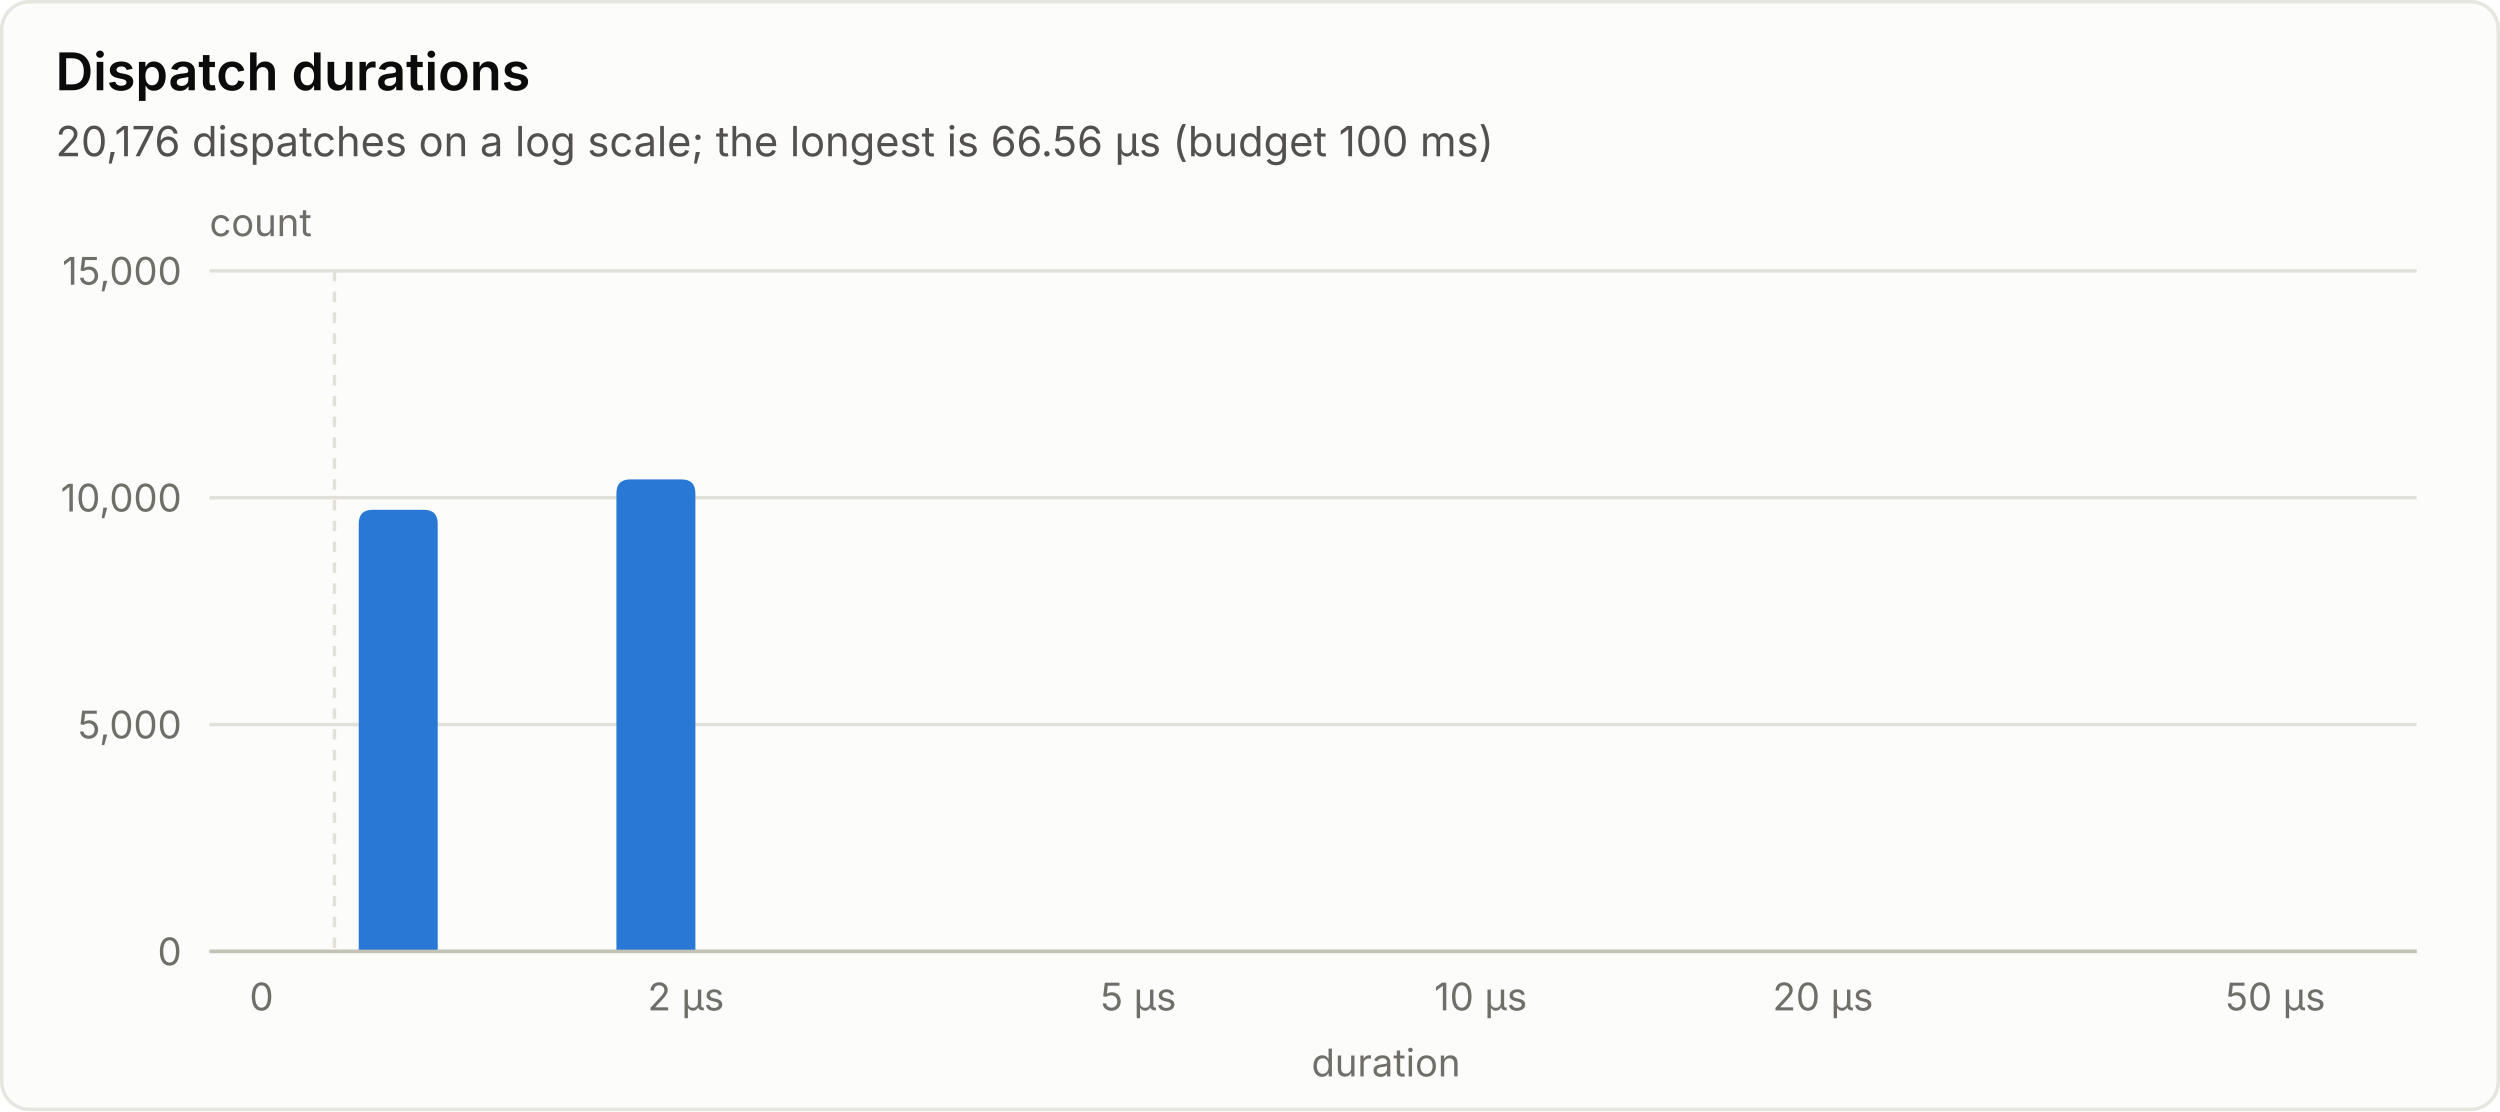
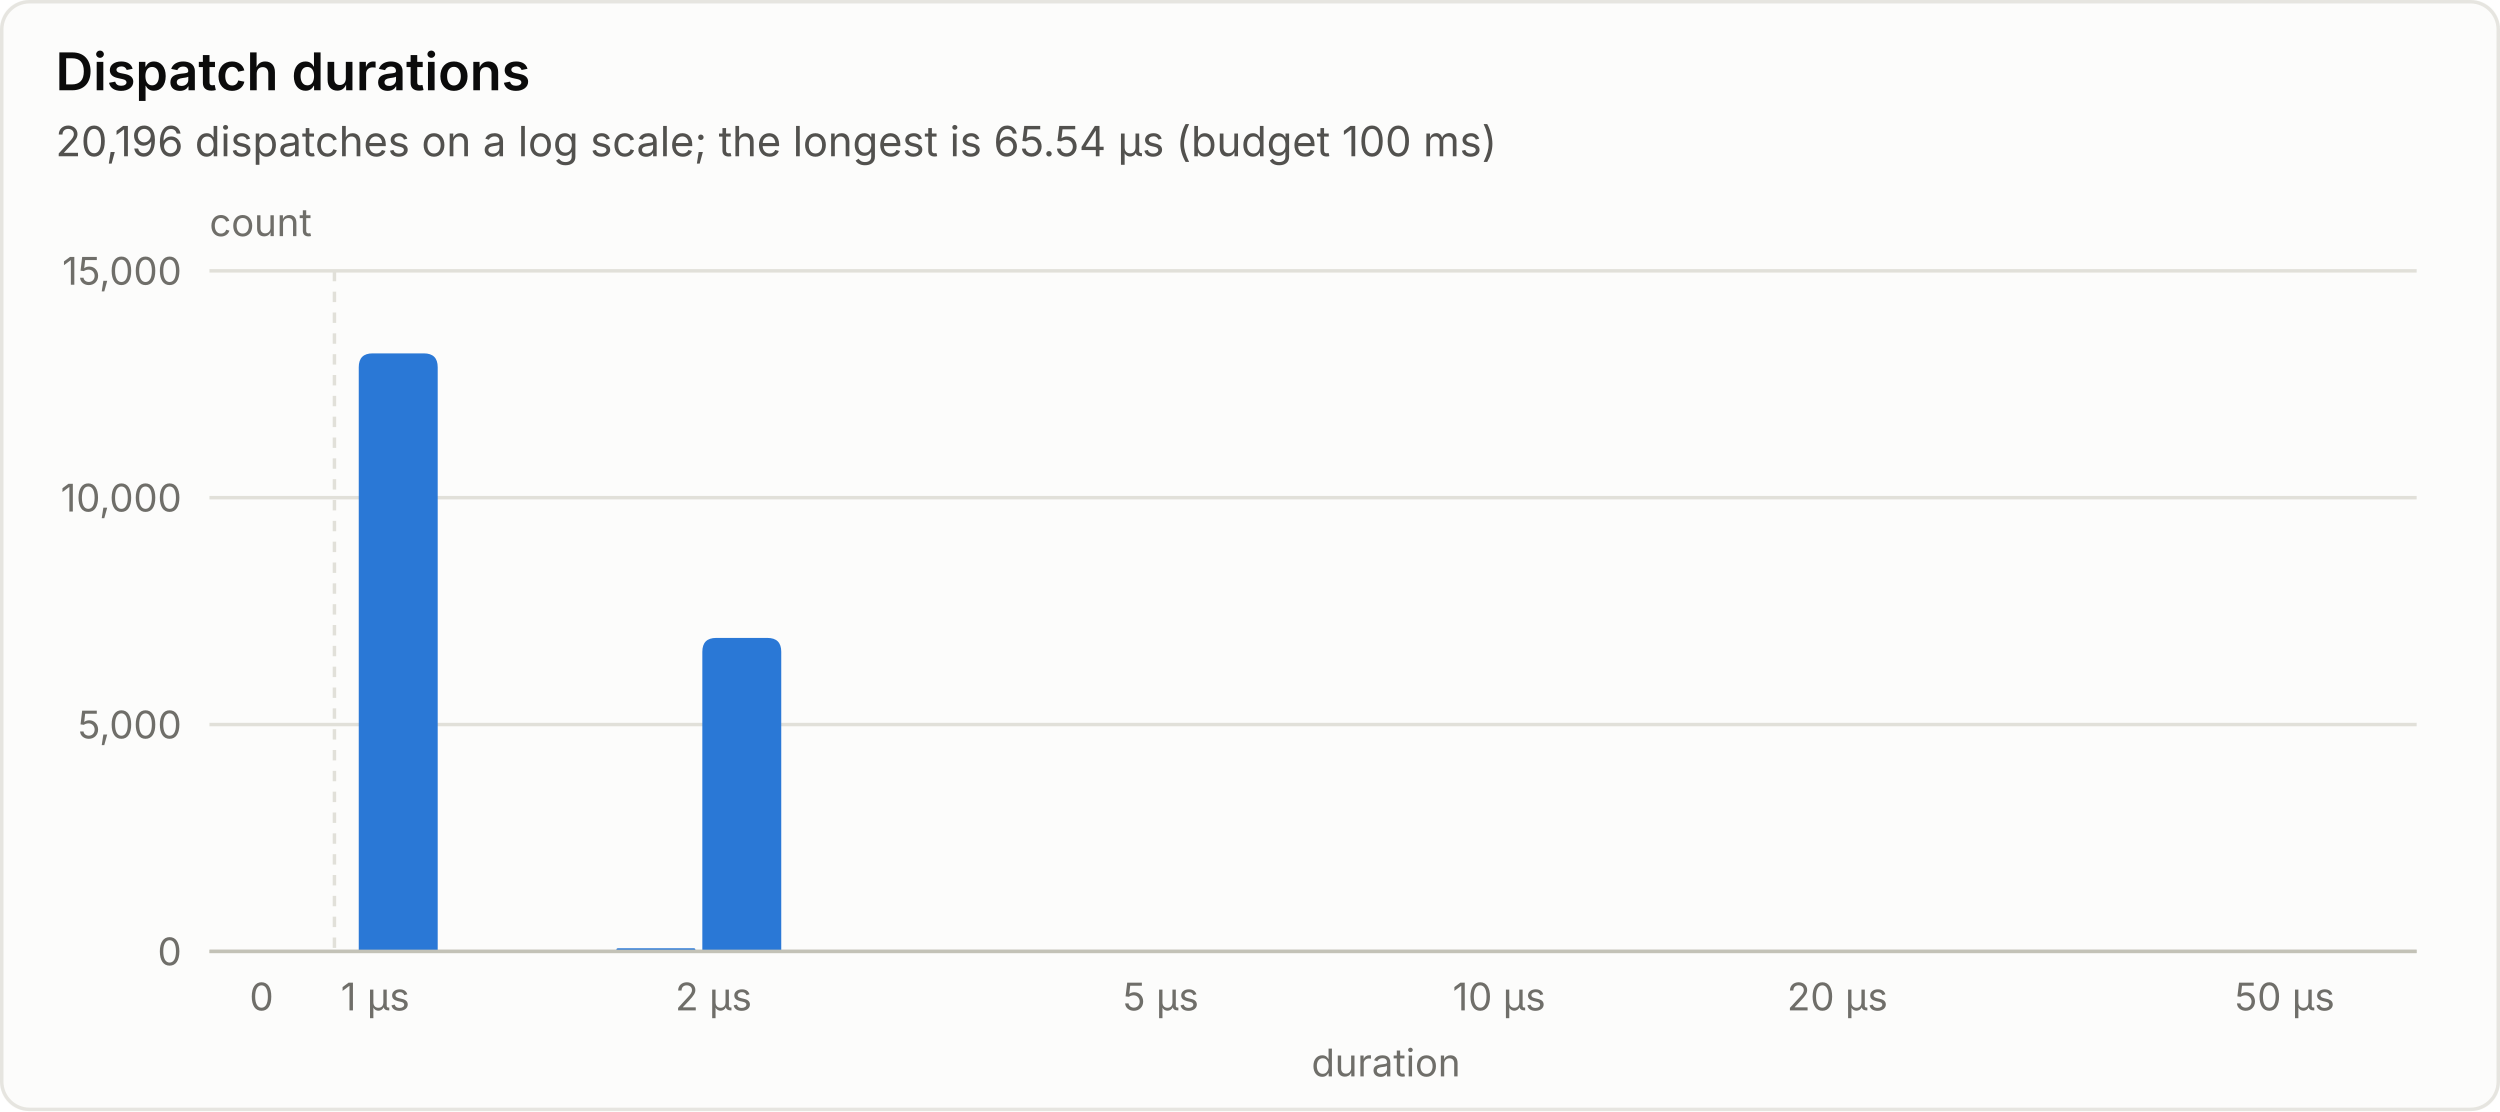
<svg xmlns="http://www.w3.org/2000/svg" width="720" height="320" viewBox="0 0 720 320" role="img" aria-labelledby="kernels-dispatch_hist-title kernels-dispatch_hist-desc">
  <style>text{font-family:system-ui,-apple-system,'Segoe UI',sans-serif}.line{fill:none;stroke-width:2;stroke-linejoin:round;stroke-linecap:round}.bg{fill:#fcfcfb}.frame{fill:none;stroke:#e6e5e0}.t1{fill:#0b0b0b}.t2{fill:#52514e}.t3{fill:#6f6e69}.grid{stroke:#e1e0d9}.axis{stroke:#c3c2b7}.ref{stroke:#52514e}.band{fill:#f0efec}.ring{stroke:#fcfcfb}.gap{stroke:#fcfcfb}.qx{fill:#f0efec}.qz{fill:#fcfcfb;stroke:#52514e}.emph{stroke:#52514e}.fn{fill:#a3a29c}.sn{stroke:#a3a29c}.f0{fill:#2a78d6}.s0{stroke:#2a78d6}.f1{fill:#eb6834}.s1{stroke:#eb6834}.f2{fill:#1baf7a}.s2{stroke:#1baf7a}.f3{fill:#eda100}.s3{stroke:#eda100}.f4{fill:#e87ba4}.s4{stroke:#e87ba4}.f5{fill:#008300}.s5{stroke:#008300}.f6{fill:#6250d6}.s6{stroke:#6250d6}.f7{fill:#e34948}.s7{stroke:#e34948}.q0{fill:#cde2fb}.q1{fill:#b7d3f6}.q2{fill:#9ec5f4}.q3{fill:#86b6ef}.q4{fill:#6da7ec}.q5{fill:#5598e7}.q6{fill:#3987e5}.q7{fill:#2a78d6}.q8{fill:#256abf}.q9{fill:#1c5cab}.q10{fill:#184f95}.q11{fill:#104281}.q12{fill:#0d366b}.fgood{fill:#0ca30c}.sgood{stroke:#0ca30c}.fwarn{fill:#fab219}.swarn{stroke:#fab219}.fserious{fill:#ec835a}.sserious{stroke:#ec835a}.fcrit{fill:#d03b3b}.scrit{stroke:#d03b3b}@media (prefers-color-scheme:dark){.bg{fill:#1a1a19}.frame{fill:none;stroke:#2c2c2a}.t1{fill:#f0efec}.t2{fill:#c3c2b7}.t3{fill:#898781}.grid{stroke:#2c2c2a}.axis{stroke:#383835}.ref{stroke:#c3c2b7}.band{fill:#242423}.ring{stroke:#1a1a19}.gap{stroke:#1a1a19}.qx{fill:#242423}.qz{fill:#1a1a19;stroke:#c3c2b7}.emph{stroke:#c3c2b7}.fn{fill:#6f6e69}.sn{stroke:#6f6e69}.f0{fill:#3987e5}.s0{stroke:#3987e5}.f1{fill:#d95926}.s1{stroke:#d95926}.f2{fill:#199e70}.s2{stroke:#199e70}.f3{fill:#c98500}.s3{stroke:#c98500}.f4{fill:#d55181}.s4{stroke:#d55181}.f5{fill:#008300}.s5{stroke:#008300}.f6{fill:#9085e9}.s6{stroke:#9085e9}.f7{fill:#e66767}.s7{stroke:#e66767}.q0{fill:#0d366b}.q1{fill:#104281}.q2{fill:#184f95}.q3{fill:#1c5cab}.q4{fill:#256abf}.q5{fill:#2a78d6}.q6{fill:#3987e5}.q7{fill:#5598e7}.q8{fill:#6da7ec}.q9{fill:#86b6ef}.q10{fill:#9ec5f4}.q11{fill:#b7d3f6}.q12{fill:#cde2fb}}</style>
  <rect class="bg" x="0" y="0" width="720" height="320" rx="8" />
  <rect class="frame" x="0.5" y="0.5" width="719" height="319" rx="8" />
  <text class="t1" x="16" y="26" font-size="15" font-weight="600">Dispatch durations</text>
-   <text class="t2" x="16" y="45" font-size="12">20,176 dispatches on a log scale; the longest is 66.56 µs (budget 100 ms)</text>
+   <text class="t2" x="16" y="45" font-size="12">20,196 dispatches on a log scale; the longest is 65.54 µs (budget 100 ms)</text>
  <line class="grid" x1="60.32" y1="274" x2="696" y2="274" stroke-width="1" />
  <text class="t3" x="52.32" y="278" font-size="11" text-anchor="end">0</text>
  <line class="grid" x1="60.32" y1="208.67" x2="696" y2="208.67" stroke-width="1" />
  <text class="t3" x="52.32" y="212.67" font-size="11" text-anchor="end">5,000</text>
  <line class="grid" x1="60.32" y1="143.33" x2="696" y2="143.33" stroke-width="1" />
  <text class="t3" x="52.32" y="147.33" font-size="11" text-anchor="end">10,000</text>
  <line class="grid" x1="60.32" y1="78" x2="696" y2="78" stroke-width="1" />
  <text class="t3" x="52.32" y="82" font-size="11" text-anchor="end">15,000</text>
-   <text class="t3" x="197.53" y="291" font-size="11" text-anchor="middle">2 µs</text>
-   <text class="t3" x="327.84" y="291" font-size="11" text-anchor="middle">5 µs</text>
-   <text class="t3" x="426.42" y="291" font-size="11" text-anchor="middle">10 µs</text>
-   <text class="t3" x="525" y="291" font-size="11" text-anchor="middle">20 µs</text>
-   <text class="t3" x="655.31" y="291" font-size="11" text-anchor="middle">50 µs</text>
+   <text class="t3" x="108.06" y="291" font-size="11" text-anchor="middle">1 µs</text>
+   <text class="t3" x="205.49" y="291" font-size="11" text-anchor="middle">2 µs</text>
+   <text class="t3" x="334.29" y="291" font-size="11" text-anchor="middle">5 µs</text>
+   <text class="t3" x="431.73" y="291" font-size="11" text-anchor="middle">10 µs</text>
+   <text class="t3" x="529.16" y="291" font-size="11" text-anchor="middle">20 µs</text>
+   <text class="t3" x="657.97" y="291" font-size="11" text-anchor="middle">50 µs</text>
  <text class="t3" x="60.32" y="68" font-size="11" text-anchor="start">count</text>
  <text class="t3" x="399.16" y="310" font-size="11" text-anchor="middle">duration</text>
-   <path class="f0" d="M103.32 274V150.82Q103.32 146.82 107.32 146.82H122.06Q126.06 146.82 126.06 150.82V274Z" />
-   <path class="f0" d="M152.79 274V273.92Q152.79 273.84 152.87 273.84H175.45Q175.53 273.84 175.53 273.92V274Z" />
-   <path class="f0" d="M177.53 274V142.07Q177.53 138.07 181.53 138.07H196.27Q200.27 138.07 200.27 142.07V274Z" />
-   <path class="f0" d="M202.27 274V273.99Q202.27 273.97 202.28 273.97H224.99Q225 273.97 225 273.99V274Z" />
-   <path class="f0" d="M227 274V273.99Q227 273.97 227.02 273.97H249.73Q249.74 273.97 249.74 273.99V274Z" />
-   <path class="f0" d="M251.74 274V273.97Q251.74 273.95 251.77 273.95H274.45Q274.48 273.95 274.48 273.97V274Z" />
-   <path class="f0" d="M276.48 274V273.99Q276.48 273.97 276.49 273.97H299.2Q299.21 273.97 299.21 273.99V274Z" />
-   <path class="f0" d="M672.26 274V273.9Q672.26 273.79 672.37 273.79H694.9Q695 273.79 695 273.9V274Z" />
-   <path class="f0" d="M62.32 274V273.99Q62.32 273.97 62.33 273.97H88.31Q88.32 273.97 88.32 273.99V274Z" />
+   <path class="f0" d="M103.32 274V105.77Q103.32 101.77 107.32 101.77H122.06Q126.06 101.77 126.06 105.77V274Z" />
+   <path class="f0" d="M152.79 274V273.97Q152.79 273.93 152.83 273.93H175.5Q175.53 273.93 175.53 273.97V274Z" />
+   <path class="f0" d="M177.53 274V273.55Q177.53 273.1 177.98 273.1H199.82Q200.27 273.1 200.27 273.55V274Z" />
+   <path class="f0" d="M202.27 274V187.72Q202.27 183.72 206.27 183.72H221Q225 183.72 225 187.72V274Z" />
+   <path class="f0" d="M227 274V273.98Q227 273.96 227.02 273.96H249.72Q249.74 273.96 249.74 273.98V274Z" />
+   <path class="f0" d="M251.74 274V273.99Q251.74 273.97 251.75 273.97H274.46Q274.48 273.97 274.48 273.99V274Z" />
+   <path class="f0" d="M325.95 274V273.99Q325.95 273.97 325.96 273.97H348.67Q348.69 273.97 348.69 273.99V274Z" />
+   <path class="f0" d="M499.11 274V273.99Q499.11 273.99 499.11 273.99H521.84Q521.84 273.99 521.84 273.99V274Z" />
+   <path class="f0" d="M672.26 274V273.88Q672.26 273.76 672.38 273.76H694.88Q695 273.76 695 273.88V274Z" />
+   <path class="f0" d="M62.32 274V273.96Q62.32 273.92 62.36 273.92H88.28Q88.32 273.92 88.32 273.96V274Z" />
  <text class="t3" x="75.32" y="291" font-size="11" text-anchor="middle">0</text>
  <line class="grid" x1="96.32" y1="78" x2="96.32" y2="274" stroke-width="1" stroke-dasharray="3 3" />
  <line class="axis" x1="60.32" y1="274" x2="696" y2="274" stroke-width="1" />
</svg>
